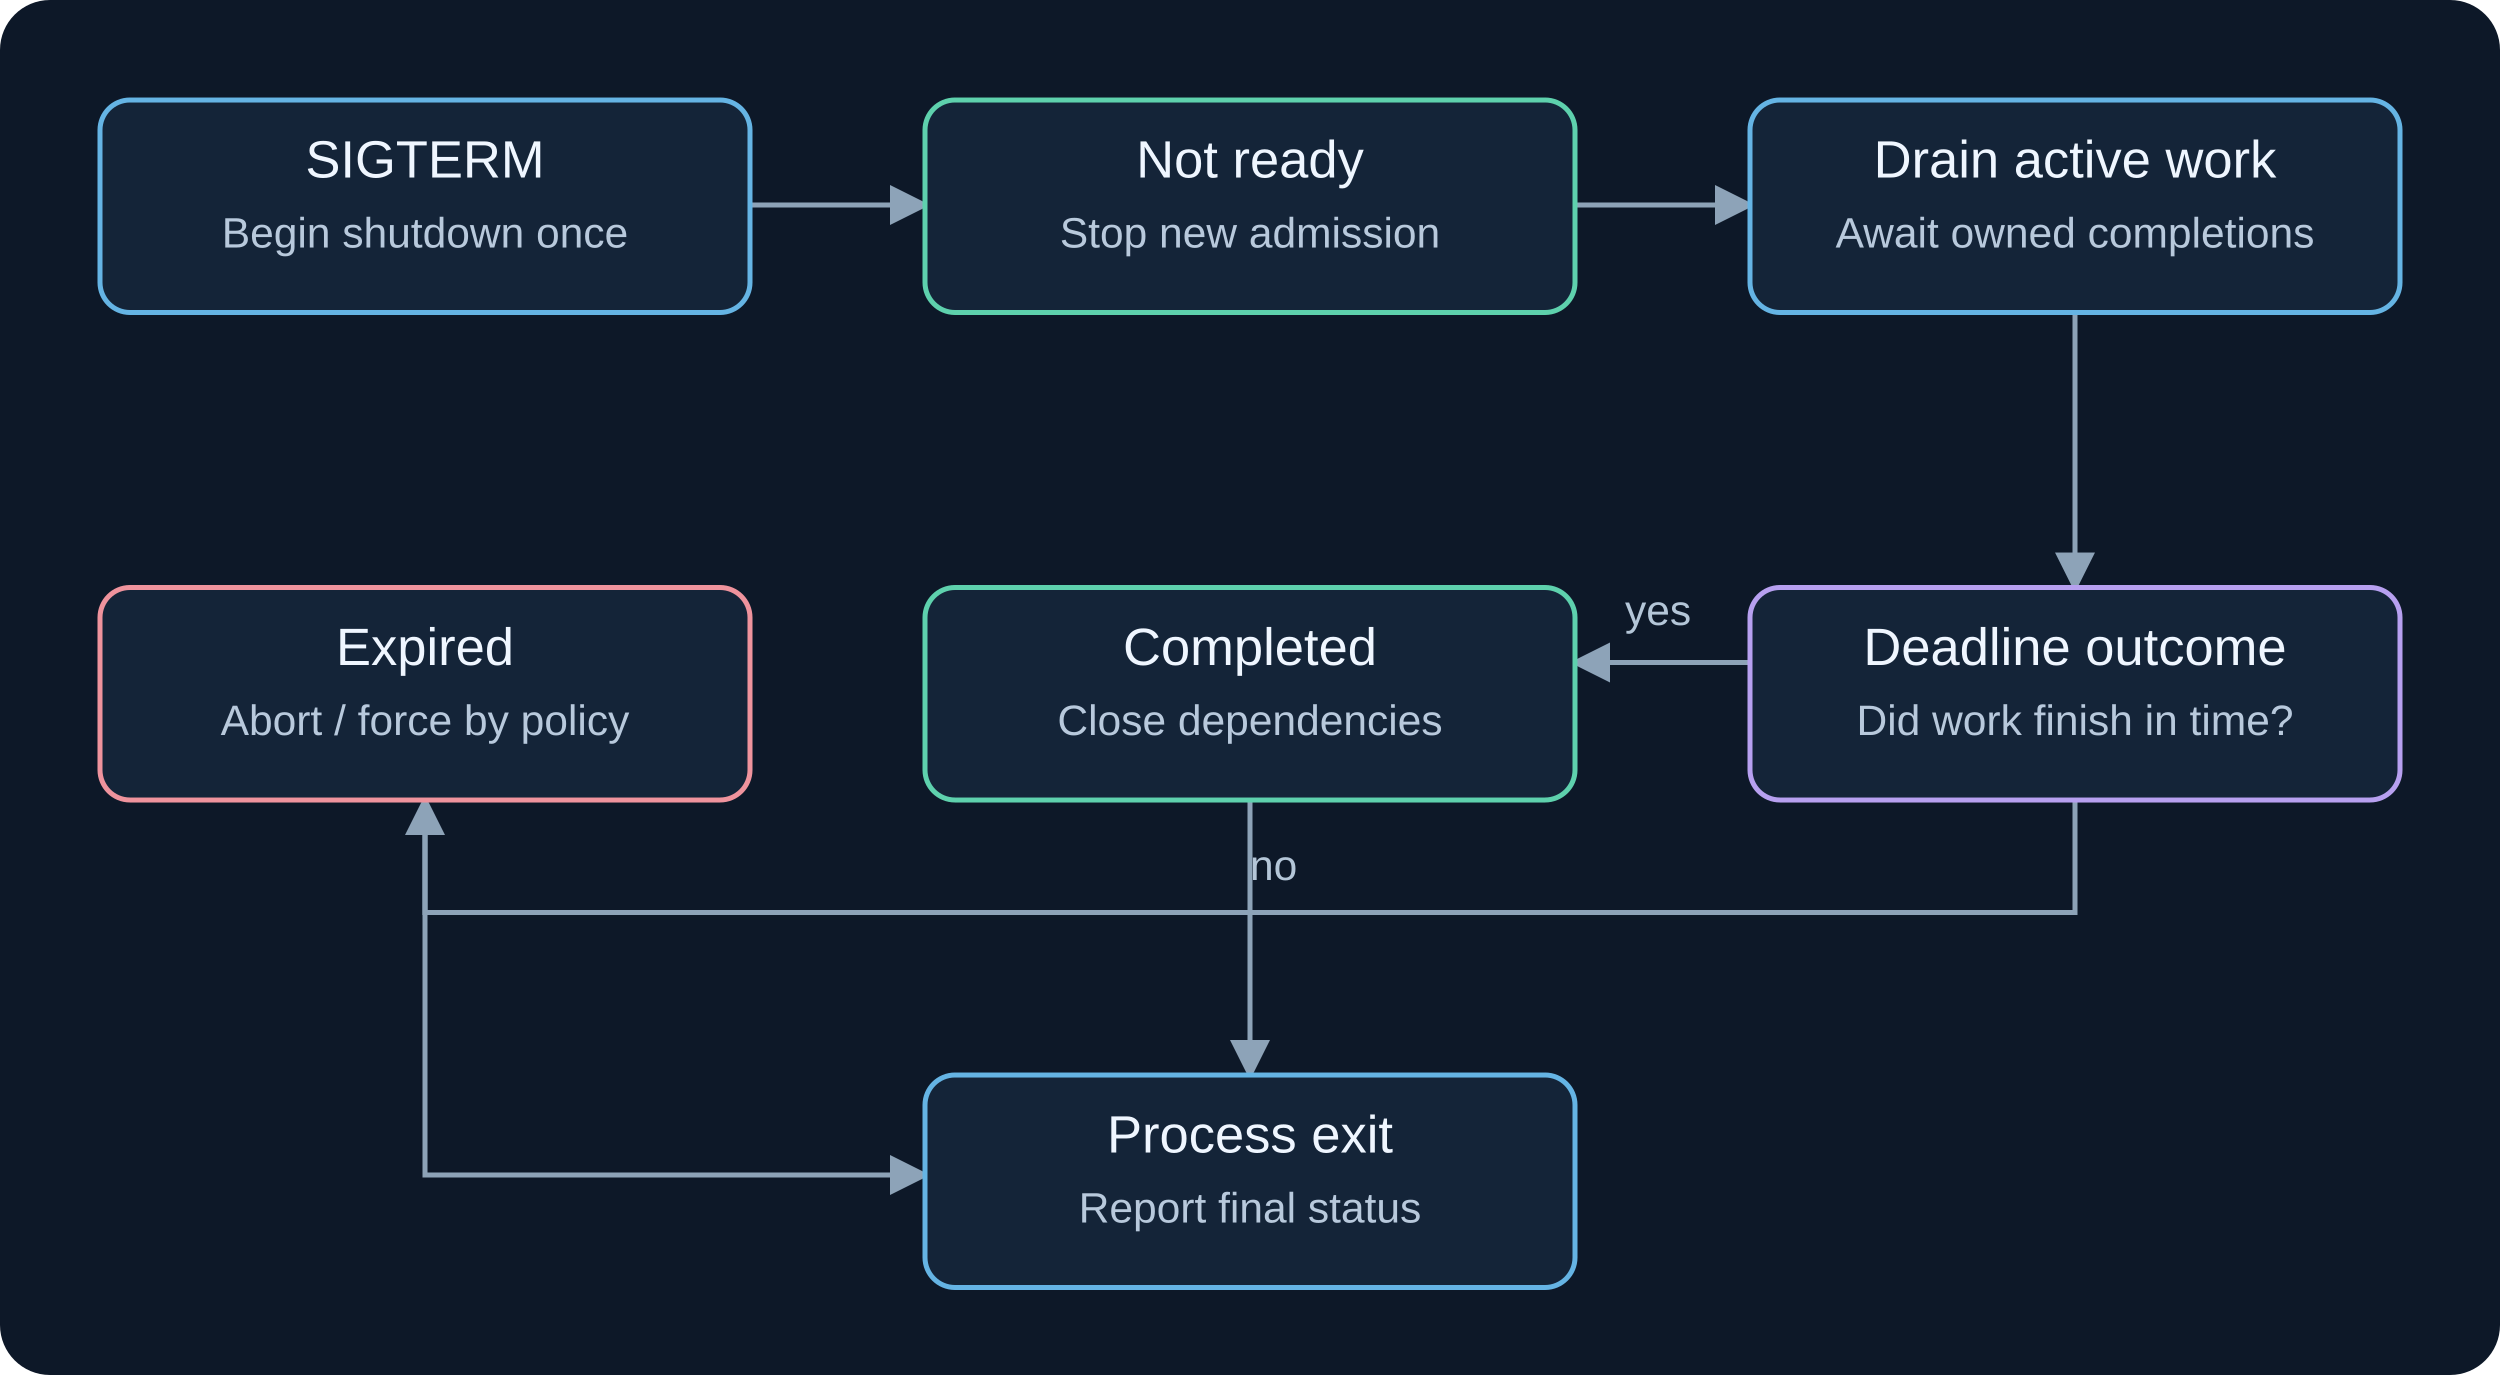
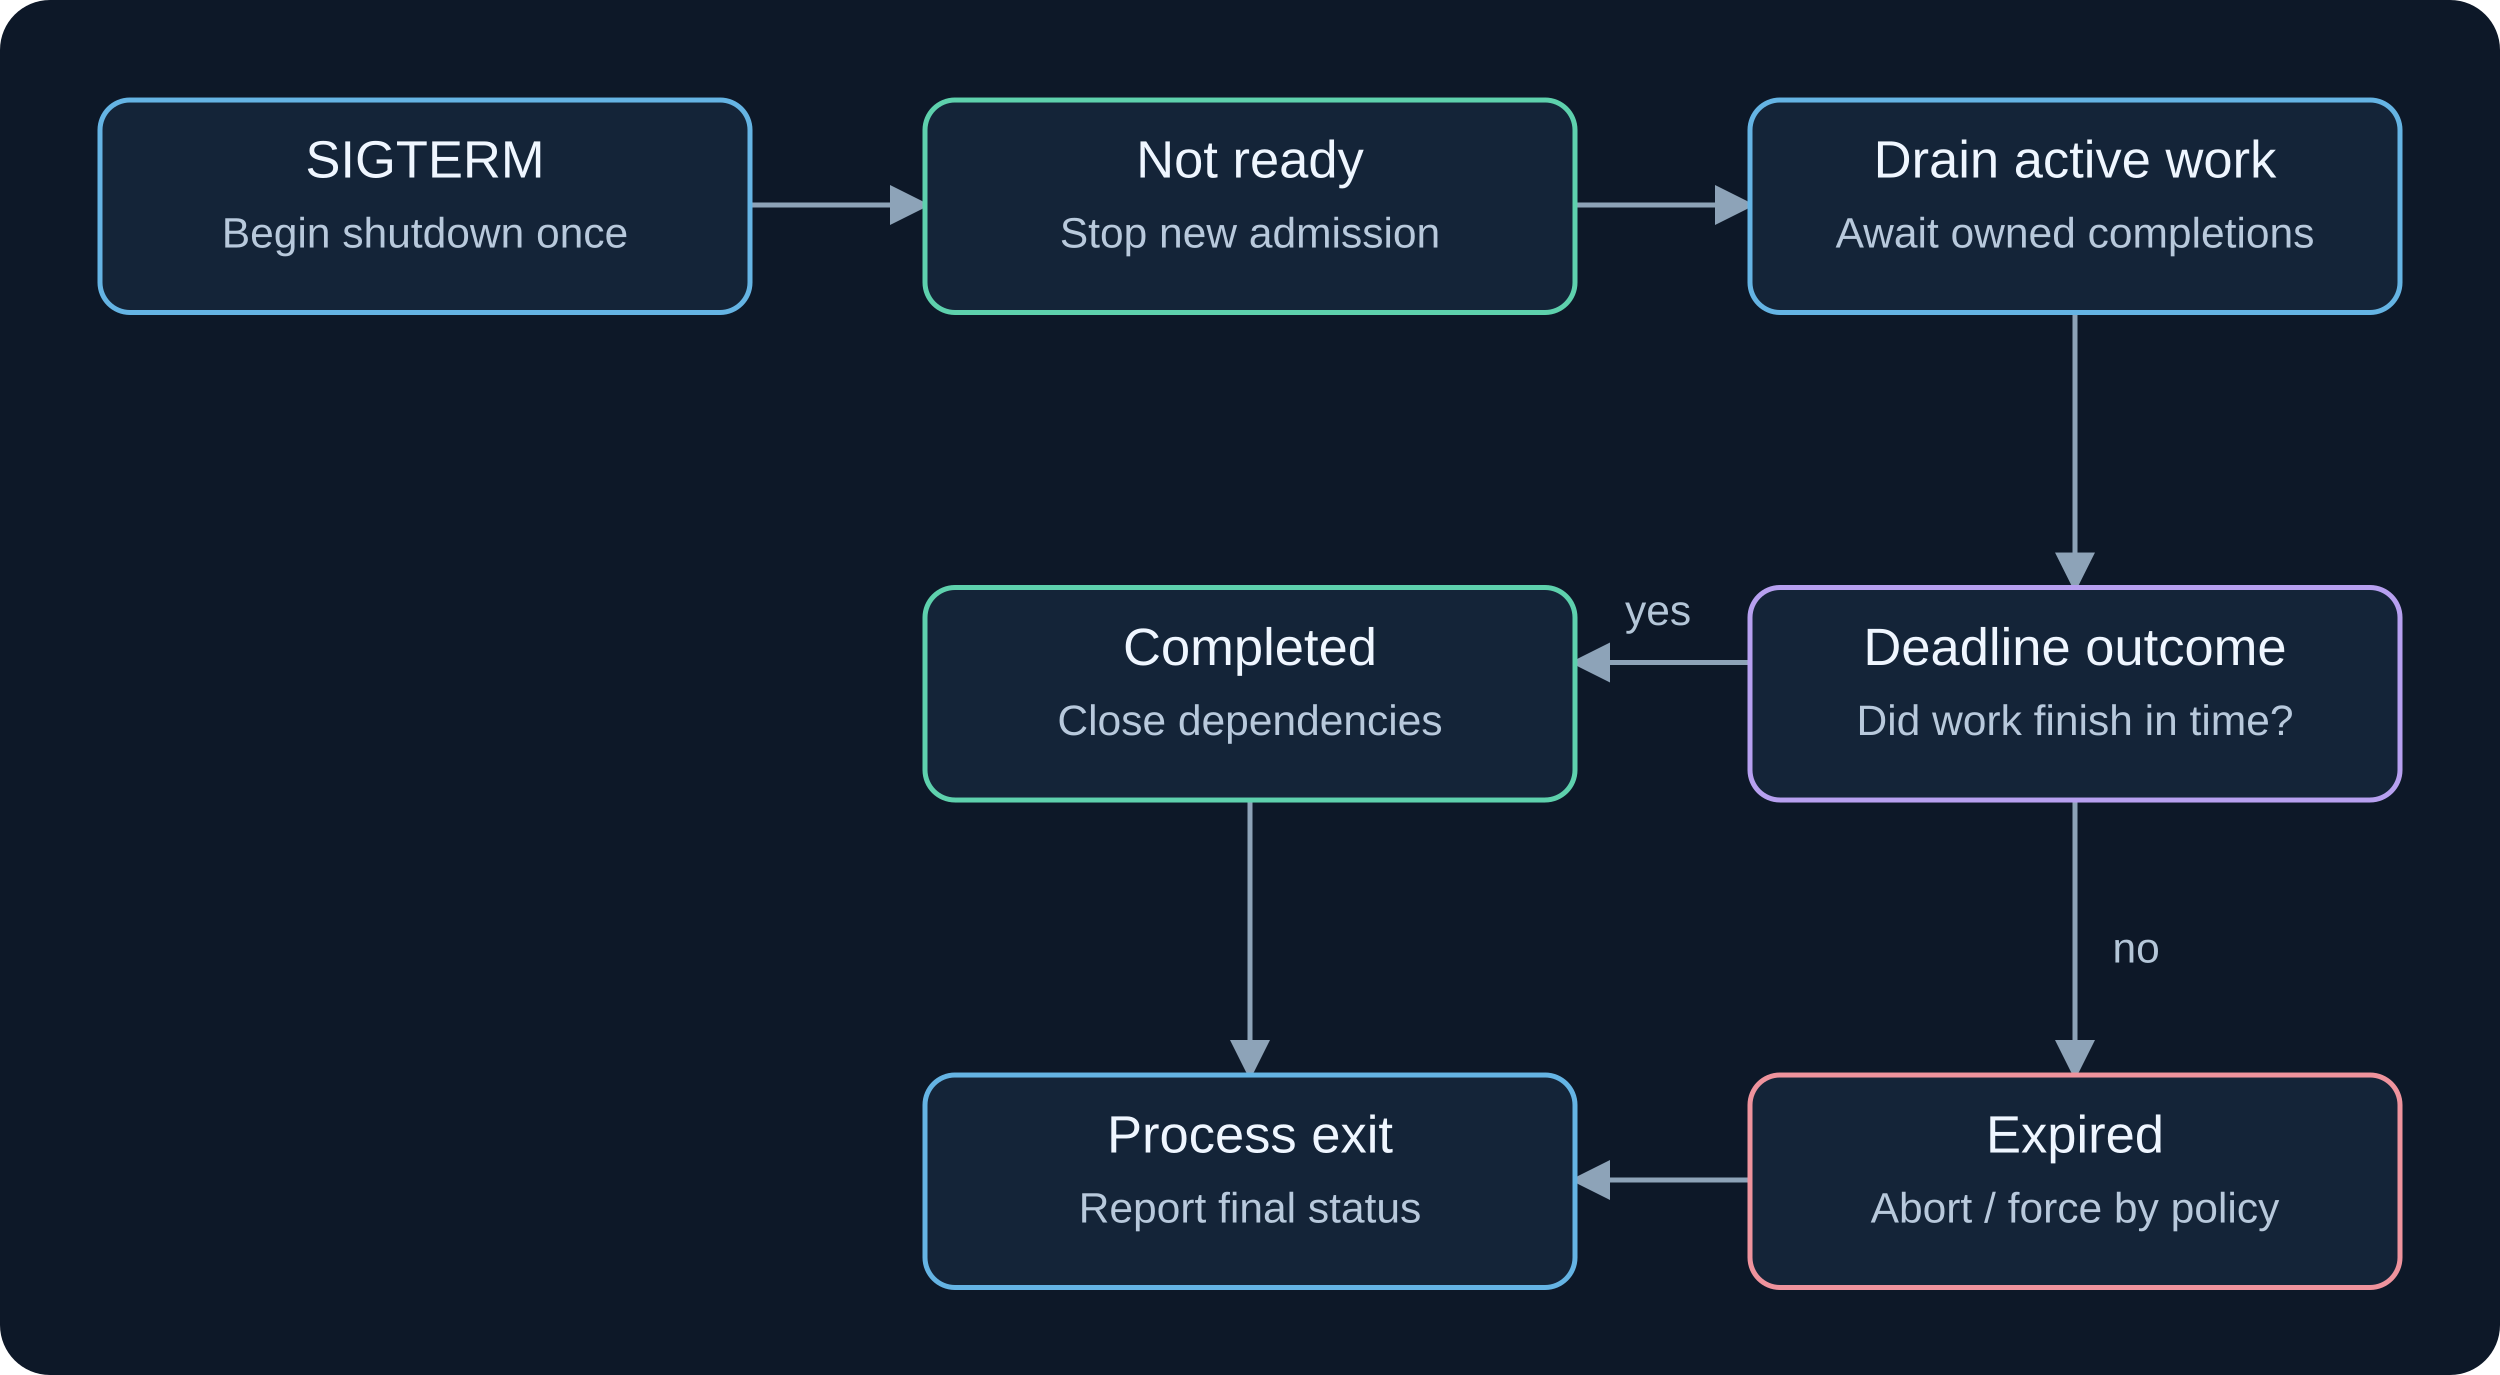
<svg xmlns="http://www.w3.org/2000/svg" width="1000" height="550" viewBox="0 0 1000 550" role="img" aria-labelledby="title desc">
  <defs>
    <marker id="arrow" markerWidth="8" markerHeight="8" refX="7" refY="4" orient="auto">
      <path d="M0 0 L8 4 L0 8Z" fill="#8da3b8" />
    </marker>
  </defs>
  <rect width="1000" height="550" rx="20" fill="#0d1828" />
  <path d="M300 82 H370" fill="none" stroke="#8da3b8" stroke-width="2" marker-end="url(#arrow)" />
  <path d="M630 82 H700" fill="none" stroke="#8da3b8" stroke-width="2" marker-end="url(#arrow)" />
  <path d="M830 125 V235" fill="none" stroke="#8da3b8" stroke-width="2" marker-end="url(#arrow)" />
  <path d="M700 265 H630" fill="none" stroke="#8da3b8" stroke-width="2" marker-end="url(#arrow)" />
  <text x="650" y="250" fill="#b4c6d8" font-family="Arial,sans-serif" font-size="17">yes</text>
-   <path d="M830 320 V365 H170 V320" fill="none" stroke="#8da3b8" stroke-width="2" marker-end="url(#arrow)" />
-   <text x="500" y="352" fill="#b4c6d8" font-family="Arial,sans-serif" font-size="17">no</text>
+   <path d="M830 320 V430" fill="none" stroke="#8da3b8" stroke-width="2" marker-end="url(#arrow)" />
+   <text x="845" y="385" fill="#b4c6d8" font-family="Arial,sans-serif" font-size="17">no</text>
  <path d="M500 320 V430" fill="none" stroke="#8da3b8" stroke-width="2" marker-end="url(#arrow)" />
-   <path d="M170 320 V470 H370" fill="none" stroke="#8da3b8" stroke-width="2" marker-end="url(#arrow)" />
+   <path d="M700 472 H630" fill="none" stroke="#8da3b8" stroke-width="2" marker-end="url(#arrow)" />
  <rect x="40" y="40" width="260" height="85" rx="12" fill="#142438" stroke="#65b4e4" stroke-width="2" />
  <text x="170.0" y="71" text-anchor="middle" fill="#eff6ff" font-family="Arial,sans-serif" font-size="21">SIGTERM</text>
  <text x="170.0" y="99" text-anchor="middle" fill="#b8c9dc" font-family="Arial,sans-serif" font-size="17">Begin shutdown once</text>
  <rect x="370" y="40" width="260" height="85" rx="12" fill="#142438" stroke="#5ed1ad" stroke-width="2" />
  <text x="500.0" y="71" text-anchor="middle" fill="#eff6ff" font-family="Arial,sans-serif" font-size="21">Not ready</text>
  <text x="500.0" y="99" text-anchor="middle" fill="#b8c9dc" font-family="Arial,sans-serif" font-size="17">Stop new admission</text>
  <rect x="700" y="40" width="260" height="85" rx="12" fill="#142438" stroke="#65b4e4" stroke-width="2" />
  <text x="830.0" y="71" text-anchor="middle" fill="#eff6ff" font-family="Arial,sans-serif" font-size="21">Drain active work</text>
  <text x="830.0" y="99" text-anchor="middle" fill="#b8c9dc" font-family="Arial,sans-serif" font-size="17">Await owned completions</text>
  <rect x="700" y="235" width="260" height="85" rx="12" fill="#142438" stroke="#b7a0f0" stroke-width="2" />
  <text x="830.0" y="266" text-anchor="middle" fill="#eff6ff" font-family="Arial,sans-serif" font-size="21">Deadline outcome</text>
  <text x="830.0" y="294" text-anchor="middle" fill="#b8c9dc" font-family="Arial,sans-serif" font-size="17">Did work finish in time?</text>
  <rect x="370" y="235" width="260" height="85" rx="12" fill="#142438" stroke="#5ed1ad" stroke-width="2" />
  <text x="500.0" y="266" text-anchor="middle" fill="#eff6ff" font-family="Arial,sans-serif" font-size="21">Completed</text>
  <text x="500.0" y="294" text-anchor="middle" fill="#b8c9dc" font-family="Arial,sans-serif" font-size="17">Close dependencies</text>
-   <rect x="40" y="235" width="260" height="85" rx="12" fill="#142438" stroke="#ef939d" stroke-width="2" />
-   <text x="170.0" y="266" text-anchor="middle" fill="#eff6ff" font-family="Arial,sans-serif" font-size="21">Expired</text>
-   <text x="170.0" y="294" text-anchor="middle" fill="#b8c9dc" font-family="Arial,sans-serif" font-size="17">Abort / force by policy</text>
+   <rect x="700" y="430" width="260" height="85" rx="12" fill="#142438" stroke="#ef939d" stroke-width="2" />
+   <text x="830.0" y="461" text-anchor="middle" fill="#eff6ff" font-family="Arial,sans-serif" font-size="21">Expired</text>
+   <text x="830.0" y="489" text-anchor="middle" fill="#b8c9dc" font-family="Arial,sans-serif" font-size="17">Abort / force by policy</text>
  <rect x="370" y="430" width="260" height="85" rx="12" fill="#142438" stroke="#65b4e4" stroke-width="2" />
  <text x="500.0" y="461" text-anchor="middle" fill="#eff6ff" font-family="Arial,sans-serif" font-size="21">Process exit</text>
  <text x="500.0" y="489" text-anchor="middle" fill="#b8c9dc" font-family="Arial,sans-serif" font-size="17">Report final status</text>
</svg>
